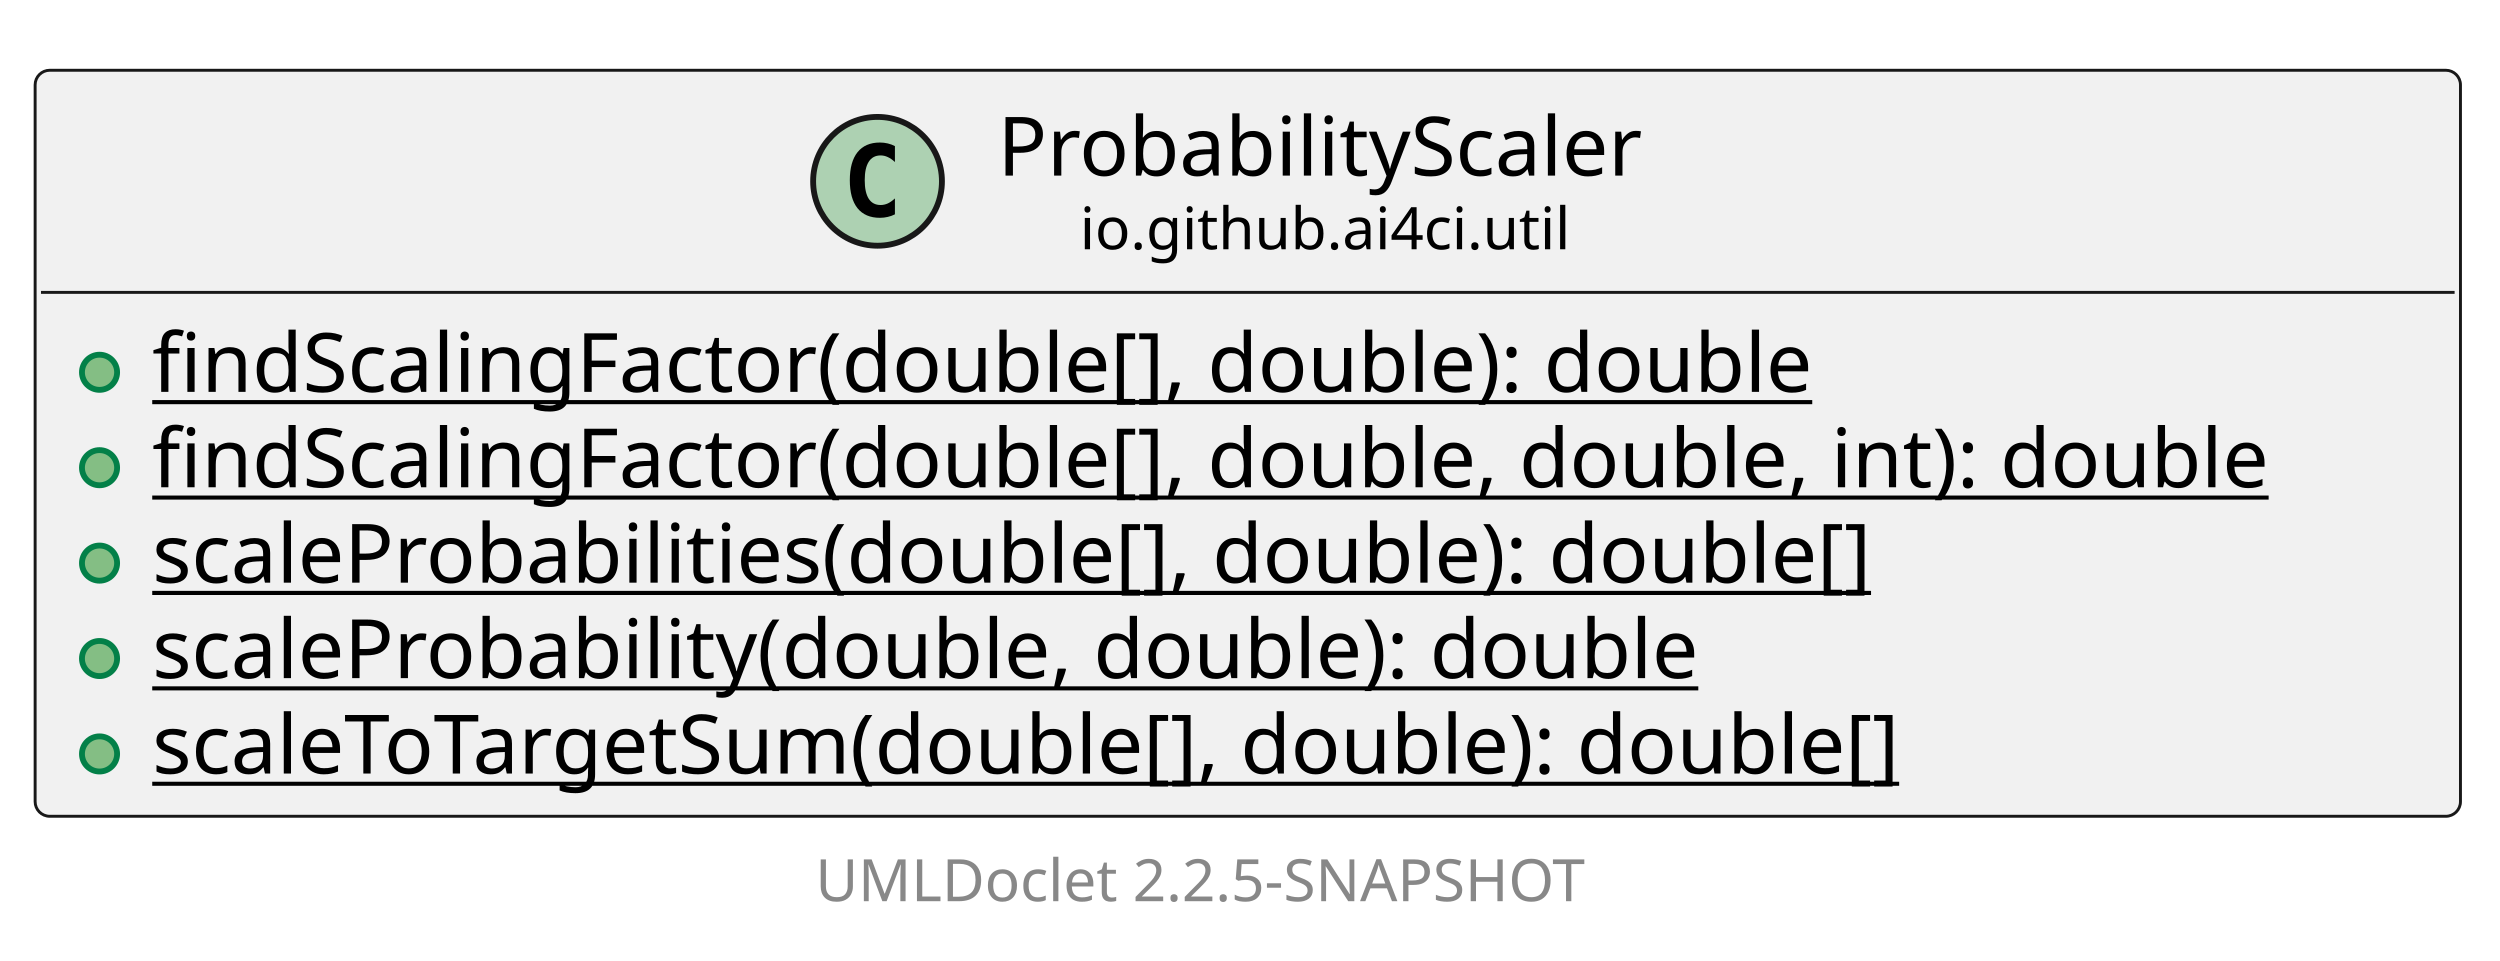
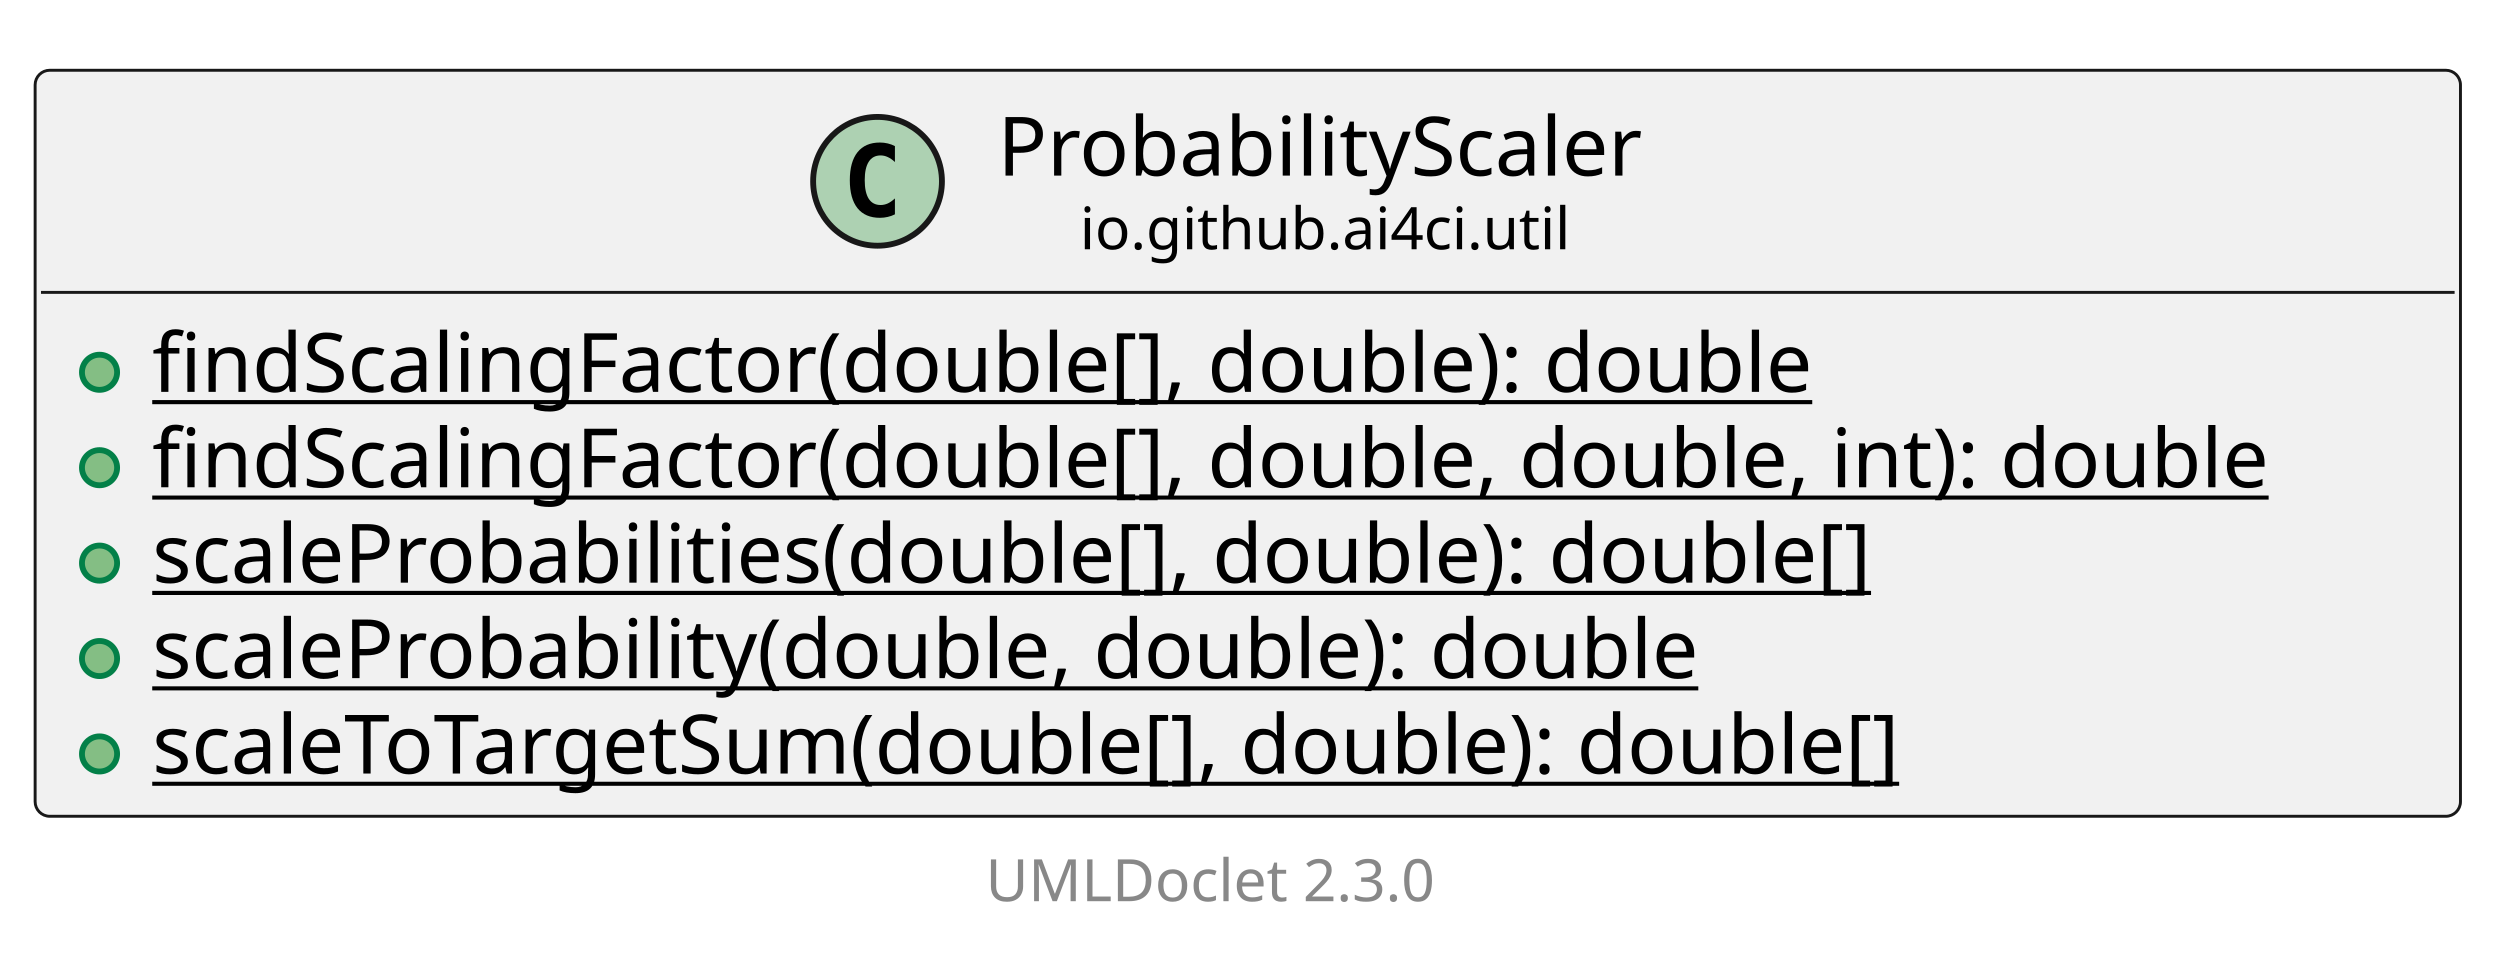
<svg xmlns="http://www.w3.org/2000/svg" xmlns:xlink="http://www.w3.org/1999/xlink" contentStyleType="text/css" data-diagram-type="CLASS" height="164px" preserveAspectRatio="none" style="width:427px;height:164px;background:#FFFFFF;" version="1.1" viewBox="0 0 427 164" width="427px" zoomAndPan="magnify">
  <defs />
  <g>
    <g class="entity" data-qualified-name="io.github.ai4ci.util.ProbabilityScaler" data-source-line="14" id="ent0002">
      <a href="ProbabilityScaler.html" target="_top" title="ProbabilityScaler.html" xlink:actuate="onRequest" xlink:href="ProbabilityScaler.html" xlink:show="new" xlink:title="ProbabilityScaler.html" xlink:type="simple">
        <rect fill="#F1F1F1" height="127.422" rx="2.5" ry="2.5" style="stroke:#181818;stroke-width:0.5;" width="414.247" x="6" y="12" />
        <ellipse cx="149.883" cy="30.969" fill="#ADD1B2" rx="11" ry="11" style="stroke:#181818;stroke-width:1;" />
        <path d="M152.852,36.609 Q152.273,36.906 151.633,37.047 Q150.992,37.203 150.289,37.203 Q147.789,37.203 146.461,35.562 Q145.148,33.906 145.148,30.781 Q145.148,27.656 146.461,26 Q147.789,24.344 150.289,24.344 Q150.992,24.344 151.633,24.5 Q152.289,24.656 152.852,24.953 L152.852,27.672 Q152.227,27.094 151.633,26.828 Q151.039,26.547 150.414,26.547 Q149.07,26.547 148.383,27.625 Q147.695,28.688 147.695,30.781 Q147.695,32.875 148.383,33.953 Q149.07,35.016 150.414,35.016 Q151.039,35.016 151.633,34.75 Q152.227,34.469 152.852,33.891 L152.852,36.609 Z " fill="#000000" />
        <text fill="#000000" font-family="sans-serif" font-size="14" lengthAdjust="spacing" textLength="117.981" x="170.383" y="29.995">ProbabilityScaler</text>
        <text fill="#000000" font-family="sans-serif" font-size="10" lengthAdjust="spacing" textLength="89.863" x="184.442" y="42.579">io.github.ai4ci.util</text>
        <line style="stroke:#181818;stroke-width:0.5;" x1="7" x2="419.247" y1="49.938" y2="49.938" />
      </a>
      <g data-visibility-modifier="PUBLIC_METHOD">
        <a href="ProbabilityScaler.html" target="_top" title="ProbabilityScaler.html" xlink:actuate="onRequest" xlink:href="ProbabilityScaler.html" xlink:show="new" xlink:title="ProbabilityScaler.html" xlink:type="simple">
          <ellipse cx="17" cy="63.586" fill="#84BE84" rx="3" ry="3" style="stroke:#038048;stroke-width:1;" />
        </a>
      </g>
      <a href="ProbabilityScaler.html" target="_top" title="ProbabilityScaler.html" xlink:actuate="onRequest" xlink:href="ProbabilityScaler.html" xlink:show="new" xlink:title="ProbabilityScaler.html" xlink:type="simple">
        <text fill="#000000" font-family="sans-serif" font-size="14" lengthAdjust="spacing" text-decoration="underline" textLength="304.479" x="26" y="66.933">findScalingFactor(double[], double): double</text>
      </a>
      <g data-visibility-modifier="PUBLIC_METHOD">
        <a href="ProbabilityScaler.html" target="_top" title="ProbabilityScaler.html" xlink:actuate="onRequest" xlink:href="ProbabilityScaler.html" xlink:show="new" xlink:title="ProbabilityScaler.html" xlink:type="simple">
          <ellipse cx="17" cy="79.883" fill="#84BE84" rx="3" ry="3" style="stroke:#038048;stroke-width:1;" />
        </a>
      </g>
      <a href="ProbabilityScaler.html" target="_top" title="ProbabilityScaler.html" xlink:actuate="onRequest" xlink:href="ProbabilityScaler.html" xlink:show="new" xlink:title="ProbabilityScaler.html" xlink:type="simple">
        <text fill="#000000" font-family="sans-serif" font-size="14" lengthAdjust="spacing" text-decoration="underline" textLength="388.247" x="26" y="83.23">findScalingFactor(double[], double, double, int): double</text>
      </a>
      <g data-visibility-modifier="PUBLIC_METHOD">
        <a href="ProbabilityScaler.html" target="_top" title="ProbabilityScaler.html" xlink:actuate="onRequest" xlink:href="ProbabilityScaler.html" xlink:show="new" xlink:title="ProbabilityScaler.html" xlink:type="simple">
          <ellipse cx="17" cy="96.18" fill="#84BE84" rx="3" ry="3" style="stroke:#038048;stroke-width:1;" />
        </a>
      </g>
      <a href="ProbabilityScaler.html" target="_top" title="ProbabilityScaler.html" xlink:actuate="onRequest" xlink:href="ProbabilityScaler.html" xlink:show="new" xlink:title="ProbabilityScaler.html" xlink:type="simple">
        <text fill="#000000" font-family="sans-serif" font-size="14" lengthAdjust="spacing" text-decoration="underline" textLength="316.128" x="26" y="99.526">scaleProbabilities(double[], double): double[]</text>
      </a>
      <g data-visibility-modifier="PUBLIC_METHOD">
        <a href="ProbabilityScaler.html" target="_top" title="ProbabilityScaler.html" xlink:actuate="onRequest" xlink:href="ProbabilityScaler.html" xlink:show="new" xlink:title="ProbabilityScaler.html" xlink:type="simple">
          <ellipse cx="17" cy="112.477" fill="#84BE84" rx="3" ry="3" style="stroke:#038048;stroke-width:1;" />
        </a>
      </g>
      <a href="ProbabilityScaler.html" target="_top" title="ProbabilityScaler.html" xlink:actuate="onRequest" xlink:href="ProbabilityScaler.html" xlink:show="new" xlink:title="ProbabilityScaler.html" xlink:type="simple">
        <text fill="#000000" font-family="sans-serif" font-size="14" lengthAdjust="spacing" text-decoration="underline" textLength="282.769" x="26" y="115.823">scaleProbability(double, double): double</text>
      </a>
      <g data-visibility-modifier="PUBLIC_METHOD">
        <a href="ProbabilityScaler.html" target="_top" title="ProbabilityScaler.html" xlink:actuate="onRequest" xlink:href="ProbabilityScaler.html" xlink:show="new" xlink:title="ProbabilityScaler.html" xlink:type="simple">
          <ellipse cx="17" cy="128.773" fill="#84BE84" rx="3" ry="3" style="stroke:#038048;stroke-width:1;" />
        </a>
      </g>
      <a href="ProbabilityScaler.html" target="_top" title="ProbabilityScaler.html" xlink:actuate="onRequest" xlink:href="ProbabilityScaler.html" xlink:show="new" xlink:title="ProbabilityScaler.html" xlink:type="simple">
        <text fill="#000000" font-family="sans-serif" font-size="14" lengthAdjust="spacing" text-decoration="underline" textLength="324.447" x="26" y="132.12">scaleToTargetSum(double[], double): double[]</text>
      </a>
    </g>
    <g class="footer" data-source-line="28">
      <text fill="#888888" font-family="sans-serif" font-size="10" lengthAdjust="spacing" textLength="3.179" x="207.911" y="142.282"> </text>
      <a href="https://github.com/talsma-ict/umldoclet" target="_top" title="https://github.com/talsma-ict/umldoclet" xlink:actuate="onRequest" xlink:href="https://github.com/talsma-ict/umldoclet" xlink:show="new" xlink:title="https://github.com/talsma-ict/umldoclet" xlink:type="simple">
-         <text fill="#888888" font-family="sans-serif" font-size="10" lengthAdjust="spacing" textLength="140.464" x="139.268" y="153.923">UMLDoclet 2.2.5-SNAPSHOT</text>
+         <text fill="#888888" font-family="sans-serif" font-size="10" lengthAdjust="spacing" textLength="82.31" x="168.345" y="153.923">UMLDoclet 2.3.0</text>
      </a>
    </g>
  </g>
</svg>
